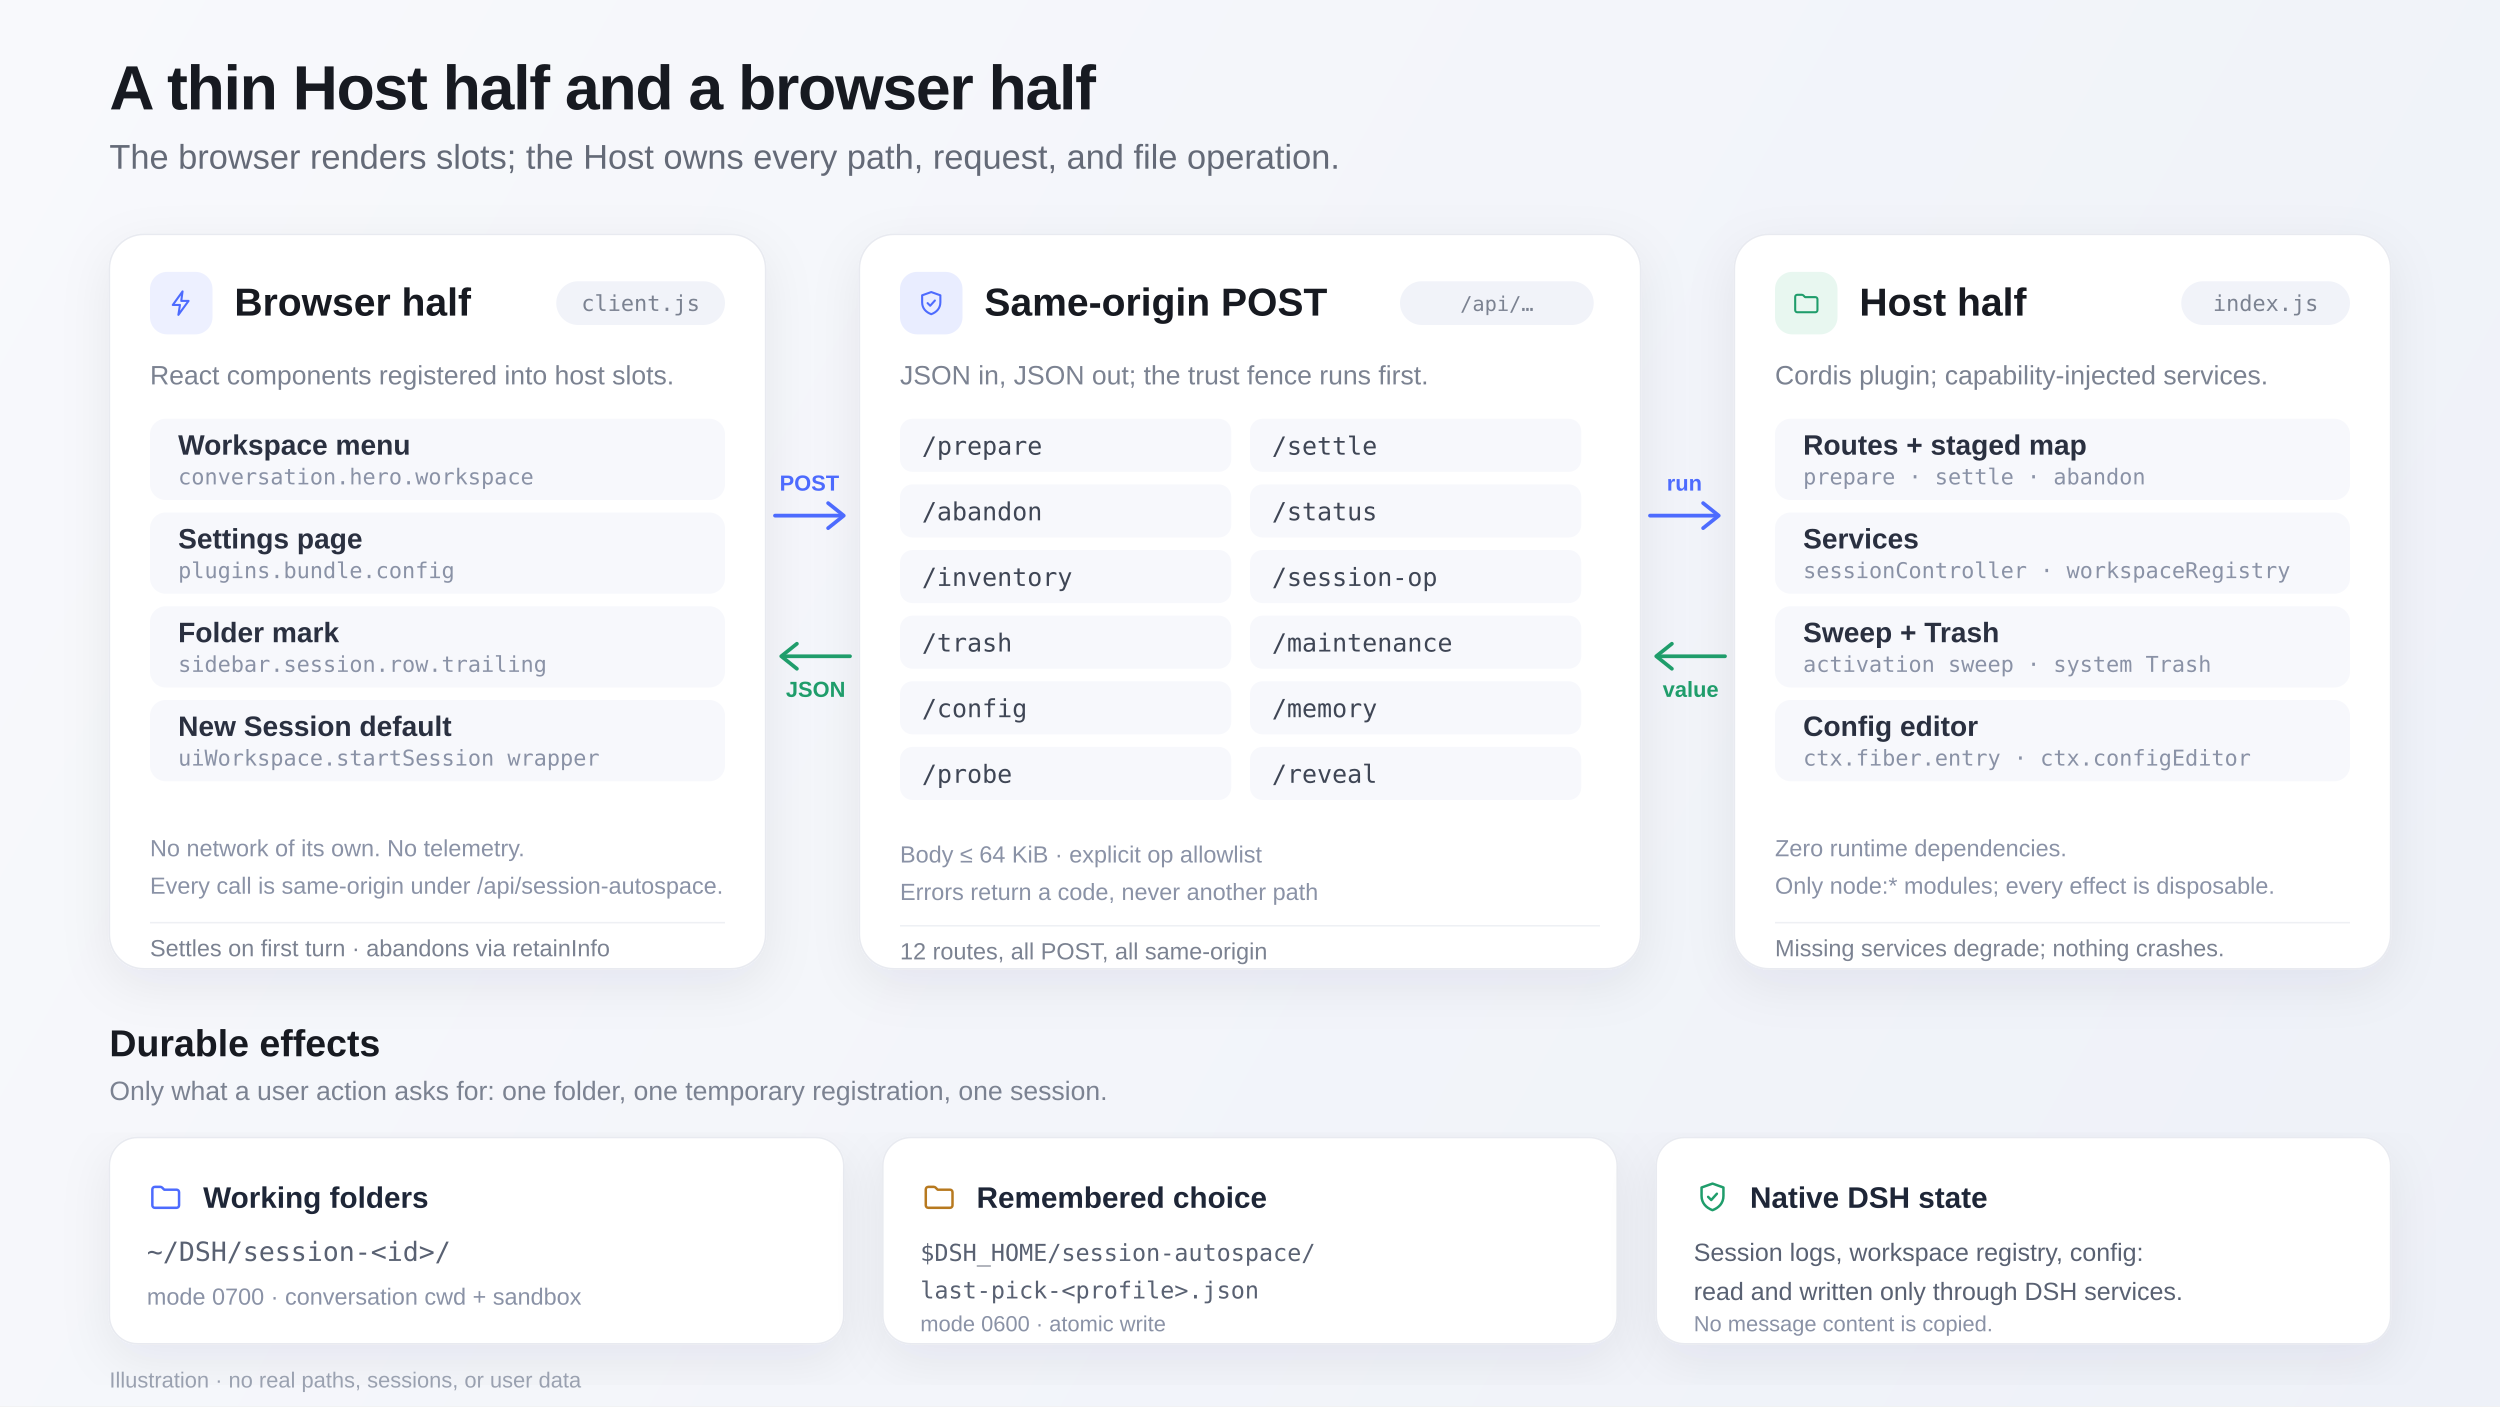
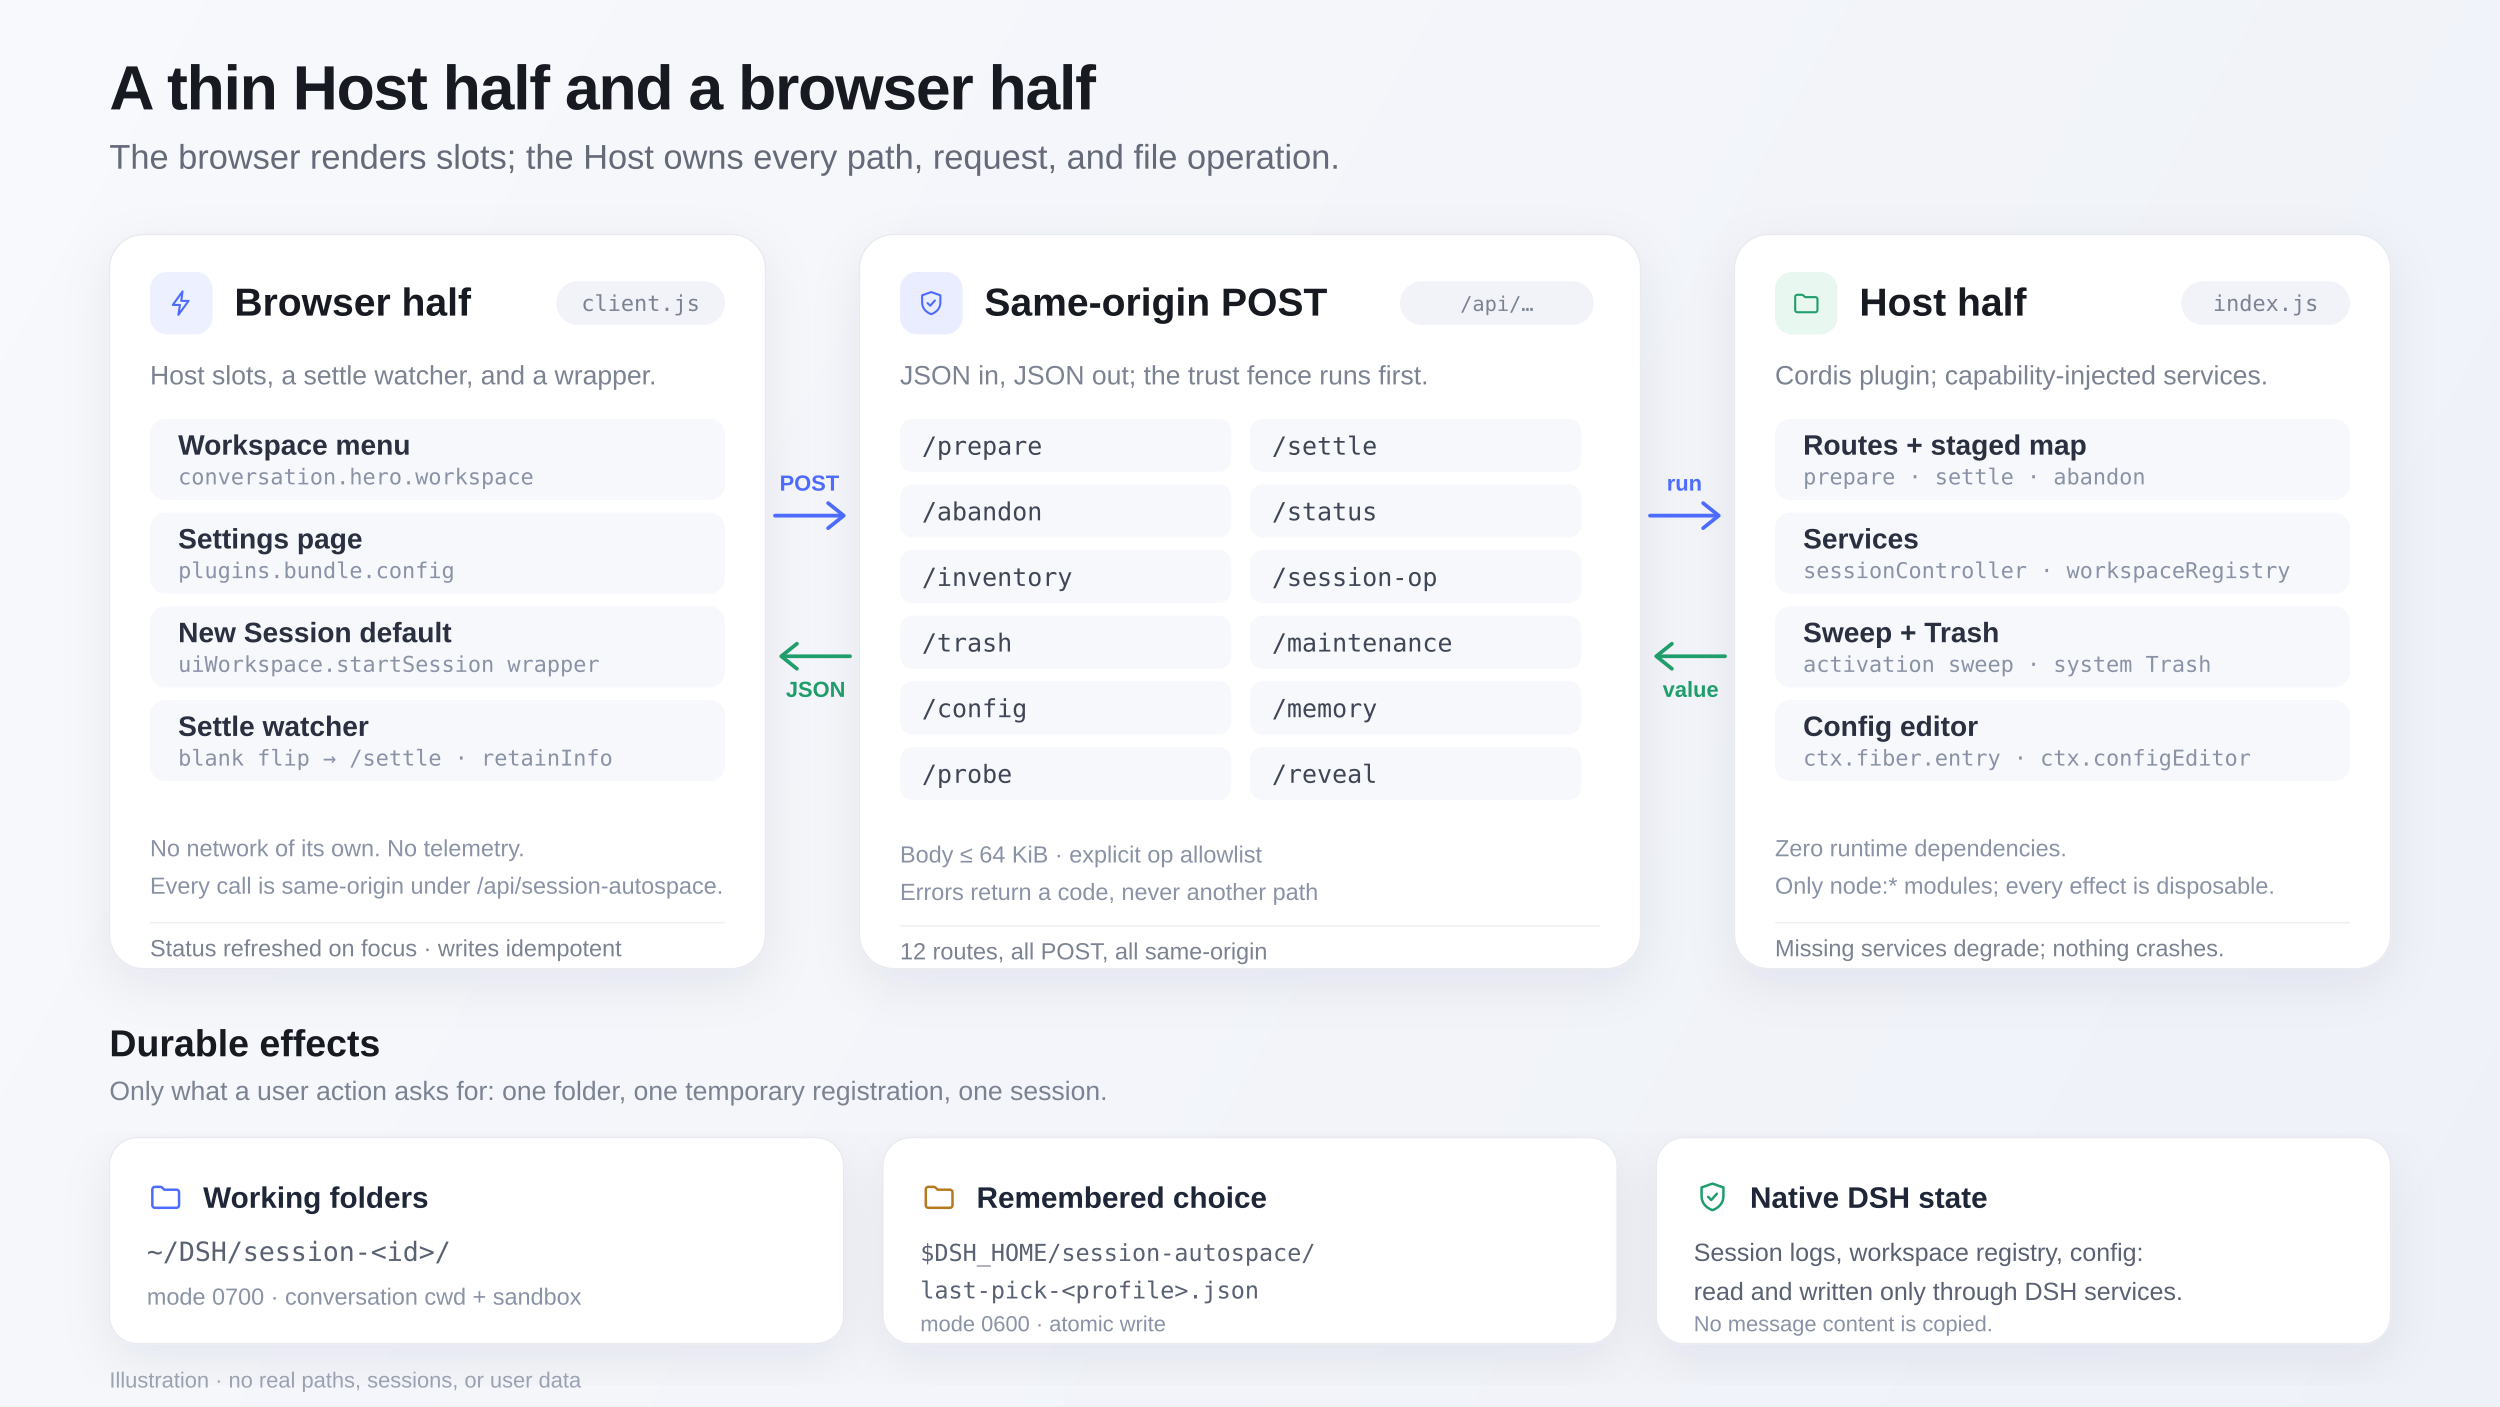
<svg xmlns="http://www.w3.org/2000/svg" width="1600" height="900" viewBox="0 0 1600 900" fill="none" font-family="-apple-system, BlinkMacSystemFont, 'Segoe UI', 'Helvetica Neue', Arial, sans-serif">
  <defs>
    <linearGradient id="bg" x1="0" y1="0" x2="1600" y2="900" gradientUnits="userSpaceOnUse">
      <stop stop-color="#F8F9FC" />
      <stop offset="1" stop-color="#EEF1F8" />
    </linearGradient>
    <filter id="card" x="-10%" y="-10%" width="120%" height="130%">
      <feDropShadow dx="0" dy="10" stdDeviation="16" flood-color="#1B2340" flood-opacity=".07" />
    </filter>
    <symbol id="i-folder" viewBox="0 0 24 24">
      <path d="M3.5 7.2c0-.9.7-1.6 1.6-1.6h3.6c.4 0 .8.2 1.1.5l1.3 1.3h7.9c.9 0 1.6.7 1.6 1.6v8.4c0 .9-.7 1.6-1.6 1.6H5.1c-.9 0-1.6-.7-1.6-1.6V7.2Z" stroke="currentColor" stroke-width="1.6" stroke-linejoin="round" />
    </symbol>
    <symbol id="i-bolt" viewBox="0 0 24 24">
      <path d="M13 3 5.5 13.4H11L9.8 21l7.8-10.7H12L13 3Z" stroke="currentColor" stroke-width="1.6" stroke-linejoin="round" />
    </symbol>
    <symbol id="i-shield" viewBox="0 0 24 24">
      <path d="M12 3.5 19 6v5.4c0 4.5-2.9 7.6-7 9.1-4.1-1.5-7-4.6-7-9.1V6l7-2.5Z" stroke="currentColor" stroke-width="1.6" stroke-linejoin="round" />
      <path d="m9.2 12 2 2 3.6-4" stroke="currentColor" stroke-width="1.6" stroke-linecap="round" stroke-linejoin="round" />
    </symbol>
  </defs>
  <rect width="1600" height="900" fill="url(#bg)" />
  <text x="70" y="70" fill="#171A21" font-size="40" font-weight="700" letter-spacing="-.8">A thin Host half and a browser half</text>
  <text x="70" y="108" fill="#646A77" font-size="22">The browser renders slots; the Host owns every path, request, and file operation.</text>
  <rect x="70" y="150" width="420" height="470" rx="22" fill="#FFFFFF" stroke="#E8EAF0" filter="url(#card)" />
  <rect x="96" y="174" width="40" height="40" rx="11" fill="#EDF0FF" />
  <g color="#4D6BFE">
    <use href="#i-bolt" x="106" y="184" width="20" height="20" />
  </g>
  <text x="150" y="202" fill="#171A21" font-size="25" font-weight="650">Browser half</text>
  <rect x="356" y="180" width="108" height="28" rx="14" fill="#F1F3F9" />
  <text x="410" y="199" fill="#7B8291" font-size="14" text-anchor="middle" font-family="ui-monospace, SFMono-Regular, Menlo, monospace">client.js</text>
-   <text x="96" y="246" fill="#7B8291" font-size="17">React components registered into host slots.</text>
+   <text x="96" y="246" fill="#7B8291" font-size="17">Host slots, a settle watcher, and a wrapper.</text>
  <rect x="96" y="268" width="368" height="52" rx="10" fill="#F7F8FC" />
  <text x="114" y="291" fill="#2A3040" font-size="18" font-weight="600">Workspace menu</text>
  <text x="114" y="310" fill="#8A92A6" font-size="14" font-family="ui-monospace, SFMono-Regular, Menlo, monospace">conversation.hero.workspace</text>
  <rect x="96" y="328" width="368" height="52" rx="10" fill="#F7F8FC" />
  <text x="114" y="351" fill="#2A3040" font-size="18" font-weight="600">Settings page</text>
  <text x="114" y="370" fill="#8A92A6" font-size="14" font-family="ui-monospace, SFMono-Regular, Menlo, monospace">plugins.bundle.config</text>
  <rect x="96" y="388" width="368" height="52" rx="10" fill="#F7F8FC" />
-   <text x="114" y="411" fill="#2A3040" font-size="18" font-weight="600">Folder mark</text>
-   <text x="114" y="430" fill="#8A92A6" font-size="14" font-family="ui-monospace, SFMono-Regular, Menlo, monospace">sidebar.session.row.trailing</text>
+   <text x="114" y="411" fill="#2A3040" font-size="18" font-weight="600">New Session default</text>
+   <text x="114" y="430" fill="#8A92A6" font-size="14" font-family="ui-monospace, SFMono-Regular, Menlo, monospace">uiWorkspace.startSession wrapper</text>
  <rect x="96" y="448" width="368" height="52" rx="10" fill="#F7F8FC" />
-   <text x="114" y="471" fill="#2A3040" font-size="18" font-weight="600">New Session default</text>
-   <text x="114" y="490" fill="#8A92A6" font-size="14" font-family="ui-monospace, SFMono-Regular, Menlo, monospace">uiWorkspace.startSession wrapper</text>
+   <text x="114" y="471" fill="#2A3040" font-size="18" font-weight="600">Settle watcher</text>
+   <text x="114" y="490" fill="#8A92A6" font-size="14" font-family="ui-monospace, SFMono-Regular, Menlo, monospace">blank flip → /settle · retainInfo</text>
  <text x="96" y="548" fill="#8A92A6" font-size="15">No network of its own. No telemetry.</text>
  <text x="96" y="572" fill="#8A92A6" font-size="15">Every call is same-origin under /api/session-autospace.</text>
  <rect x="96" y="590" width="368" height="1" fill="#EEF0F4" />
-   <text x="96" y="612" fill="#7B8291" font-size="15">Settles on first turn · abandons via retainInfo</text>
+   <text x="96" y="612" fill="#7B8291" font-size="15">Status refreshed on focus · writes idempotent</text>
  <rect x="550" y="150" width="500" height="470" rx="22" fill="#FFFFFF" stroke="#E8EAF0" filter="url(#card)" />
  <rect x="576" y="174" width="40" height="40" rx="11" fill="#E9EDFF" />
  <g color="#4D6BFE">
    <use href="#i-shield" x="586" y="184" width="20" height="20" />
  </g>
  <text x="630" y="202" fill="#171A21" font-size="25" font-weight="650">Same-origin POST</text>
  <rect x="896" y="180" width="124" height="28" rx="14" fill="#F1F3F9" />
  <text x="958" y="199" fill="#7B8291" font-size="13" text-anchor="middle" font-family="ui-monospace, SFMono-Regular, Menlo, monospace">/api/…</text>
  <text x="576" y="246" fill="#7B8291" font-size="17">JSON in, JSON out; the trust fence runs first.</text>
  <rect x="576" y="268" width="212" height="34" rx="8" fill="#F7F8FC" />
  <text x="590" y="291" fill="#3F4655" font-size="16" font-family="ui-monospace, SFMono-Regular, Menlo, monospace">/prepare</text>
  <rect x="800" y="268" width="212" height="34" rx="8" fill="#F7F8FC" />
  <text x="814" y="291" fill="#3F4655" font-size="16" font-family="ui-monospace, SFMono-Regular, Menlo, monospace">/settle</text>
  <rect x="576" y="310" width="212" height="34" rx="8" fill="#F7F8FC" />
  <text x="590" y="333" fill="#3F4655" font-size="16" font-family="ui-monospace, SFMono-Regular, Menlo, monospace">/abandon</text>
  <rect x="800" y="310" width="212" height="34" rx="8" fill="#F7F8FC" />
  <text x="814" y="333" fill="#3F4655" font-size="16" font-family="ui-monospace, SFMono-Regular, Menlo, monospace">/status</text>
  <rect x="576" y="352" width="212" height="34" rx="8" fill="#F7F8FC" />
  <text x="590" y="375" fill="#3F4655" font-size="16" font-family="ui-monospace, SFMono-Regular, Menlo, monospace">/inventory</text>
  <rect x="800" y="352" width="212" height="34" rx="8" fill="#F7F8FC" />
  <text x="814" y="375" fill="#3F4655" font-size="16" font-family="ui-monospace, SFMono-Regular, Menlo, monospace">/session-op</text>
  <rect x="576" y="394" width="212" height="34" rx="8" fill="#F7F8FC" />
  <text x="590" y="417" fill="#3F4655" font-size="16" font-family="ui-monospace, SFMono-Regular, Menlo, monospace">/trash</text>
  <rect x="800" y="394" width="212" height="34" rx="8" fill="#F7F8FC" />
  <text x="814" y="417" fill="#3F4655" font-size="16" font-family="ui-monospace, SFMono-Regular, Menlo, monospace">/maintenance</text>
  <rect x="576" y="436" width="212" height="34" rx="8" fill="#F7F8FC" />
  <text x="590" y="459" fill="#3F4655" font-size="16" font-family="ui-monospace, SFMono-Regular, Menlo, monospace">/config</text>
  <rect x="800" y="436" width="212" height="34" rx="8" fill="#F7F8FC" />
  <text x="814" y="459" fill="#3F4655" font-size="16" font-family="ui-monospace, SFMono-Regular, Menlo, monospace">/memory</text>
  <rect x="576" y="478" width="212" height="34" rx="8" fill="#F7F8FC" />
  <text x="590" y="501" fill="#3F4655" font-size="16" font-family="ui-monospace, SFMono-Regular, Menlo, monospace">/probe</text>
  <rect x="800" y="478" width="212" height="34" rx="8" fill="#F7F8FC" />
  <text x="814" y="501" fill="#3F4655" font-size="16" font-family="ui-monospace, SFMono-Regular, Menlo, monospace">/reveal</text>
  <text x="576" y="552" fill="#8A92A6" font-size="15">Body ≤ 64 KiB · explicit op allowlist</text>
  <text x="576" y="576" fill="#8A92A6" font-size="15">Errors return a code, never another path</text>
  <rect x="576" y="592" width="448" height="1" fill="#EEF0F4" />
  <text x="576" y="614" fill="#7B8291" font-size="15">12 routes, all POST, all same-origin</text>
  <rect x="1110" y="150" width="420" height="470" rx="22" fill="#FFFFFF" stroke="#E8EAF0" filter="url(#card)" />
  <rect x="1136" y="174" width="40" height="40" rx="11" fill="#E8F7F0" />
  <g color="#1F9D6B">
    <use href="#i-folder" x="1146" y="184" width="20" height="20" />
  </g>
  <text x="1190" y="202" fill="#171A21" font-size="25" font-weight="650">Host half</text>
  <rect x="1396" y="180" width="108" height="28" rx="14" fill="#F1F3F9" />
  <text x="1450" y="199" fill="#7B8291" font-size="14" text-anchor="middle" font-family="ui-monospace, SFMono-Regular, Menlo, monospace">index.js</text>
  <text x="1136" y="246" fill="#7B8291" font-size="17">Cordis plugin; capability-injected services.</text>
  <rect x="1136" y="268" width="368" height="52" rx="10" fill="#F7F8FC" />
  <text x="1154" y="291" fill="#2A3040" font-size="18" font-weight="600">Routes + staged map</text>
  <text x="1154" y="310" fill="#8A92A6" font-size="14" font-family="ui-monospace, SFMono-Regular, Menlo, monospace">prepare · settle · abandon</text>
  <rect x="1136" y="328" width="368" height="52" rx="10" fill="#F7F8FC" />
  <text x="1154" y="351" fill="#2A3040" font-size="18" font-weight="600">Services</text>
  <text x="1154" y="370" fill="#8A92A6" font-size="14" font-family="ui-monospace, SFMono-Regular, Menlo, monospace">sessionController · workspaceRegistry</text>
  <rect x="1136" y="388" width="368" height="52" rx="10" fill="#F7F8FC" />
  <text x="1154" y="411" fill="#2A3040" font-size="18" font-weight="600">Sweep + Trash</text>
  <text x="1154" y="430" fill="#8A92A6" font-size="14" font-family="ui-monospace, SFMono-Regular, Menlo, monospace">activation sweep · system Trash</text>
  <rect x="1136" y="448" width="368" height="52" rx="10" fill="#F7F8FC" />
  <text x="1154" y="471" fill="#2A3040" font-size="18" font-weight="600">Config editor</text>
  <text x="1154" y="490" fill="#8A92A6" font-size="14" font-family="ui-monospace, SFMono-Regular, Menlo, monospace">ctx.fiber.entry · ctx.configEditor</text>
  <text x="1136" y="548" fill="#8A92A6" font-size="15">Zero runtime dependencies.</text>
  <text x="1136" y="572" fill="#8A92A6" font-size="15">Only node:* modules; every effect is disposable.</text>
  <rect x="1136" y="590" width="368" height="1" fill="#EEF0F4" />
  <text x="1136" y="612" fill="#7B8291" font-size="15">Missing services degrade; nothing crashes.</text>
  <path d="M496 330h42" stroke="#4D6BFE" stroke-width="2.4" stroke-linecap="round" />
  <path d="m530 322 10 8-10 8" stroke="#4D6BFE" stroke-width="2.4" stroke-linecap="round" stroke-linejoin="round" />
  <text x="518" y="314" fill="#4D6BFE" font-size="14" text-anchor="middle" font-weight="600">POST</text>
  <path d="M544 420h-42" stroke="#1F9D6B" stroke-width="2.4" stroke-linecap="round" />
  <path d="m510 412-10 8 10 8" stroke="#1F9D6B" stroke-width="2.4" stroke-linecap="round" stroke-linejoin="round" />
  <text x="522" y="446" fill="#1F9D6B" font-size="14" text-anchor="middle" font-weight="600">JSON</text>
  <path d="M1056 330h42" stroke="#4D6BFE" stroke-width="2.4" stroke-linecap="round" />
  <path d="m1090 322 10 8-10 8" stroke="#4D6BFE" stroke-width="2.4" stroke-linecap="round" stroke-linejoin="round" />
  <text x="1078" y="314" fill="#4D6BFE" font-size="14" text-anchor="middle" font-weight="600">run</text>
  <path d="M1104 420h-42" stroke="#1F9D6B" stroke-width="2.4" stroke-linecap="round" />
  <path d="m1070 412-10 8 10 8" stroke="#1F9D6B" stroke-width="2.4" stroke-linecap="round" stroke-linejoin="round" />
  <text x="1082" y="446" fill="#1F9D6B" font-size="14" text-anchor="middle" font-weight="600">value</text>
  <text x="70" y="676" fill="#171A21" font-size="24" font-weight="650">Durable effects</text>
  <text x="70" y="704" fill="#7B8291" font-size="17">Only what a user action asks for: one folder, one temporary registration, one session.</text>
  <rect x="70" y="728" width="470" height="132" rx="18" fill="#FFFFFF" stroke="#E8EAF0" filter="url(#card)" />
  <g color="#4D6BFE">
    <use href="#i-folder" x="94" y="754" width="24" height="24" />
  </g>
  <text x="130" y="773" fill="#1E2637" font-size="19" font-weight="600">Working folders</text>
  <text x="94" y="807" fill="#596172" font-size="17" font-family="ui-monospace, SFMono-Regular, Menlo, monospace">~/DSH/session-&lt;id&gt;/</text>
  <text x="94" y="835" fill="#8A92A6" font-size="15">mode 0700 · conversation cwd + sandbox</text>
  <rect x="565" y="728" width="470" height="132" rx="18" fill="#FFFFFF" stroke="#E8EAF0" filter="url(#card)" />
  <g color="#B7791F">
    <use href="#i-folder" x="589" y="754" width="24" height="24" />
  </g>
  <text x="625" y="773" fill="#1E2637" font-size="19" font-weight="600">Remembered choice</text>
  <text x="589" y="807" fill="#596172" font-size="15" font-family="ui-monospace, SFMono-Regular, Menlo, monospace">$DSH_HOME/session-autospace/</text>
  <text x="589" y="831" fill="#596172" font-size="15" font-family="ui-monospace, SFMono-Regular, Menlo, monospace">last-pick-&lt;profile&gt;.json</text>
  <text x="589" y="852" fill="#8A92A6" font-size="14">mode 0600 · atomic write</text>
  <rect x="1060" y="728" width="470" height="132" rx="18" fill="#FFFFFF" stroke="#E8EAF0" filter="url(#card)" />
  <g color="#1F9D6B">
    <use href="#i-shield" x="1084" y="754" width="24" height="24" />
  </g>
  <text x="1120" y="773" fill="#1E2637" font-size="19" font-weight="600">Native DSH state</text>
  <text x="1084" y="807" fill="#596172" font-size="16">Session logs, workspace registry, config:</text>
  <text x="1084" y="832" fill="#596172" font-size="16">read and written only through DSH services.</text>
  <text x="1084" y="852" fill="#8A92A6" font-size="14">No message content is copied.</text>
  <text x="70" y="888" fill="#9AA1B0" font-size="14">Illustration · no real paths, sessions, or user data</text>
</svg>
